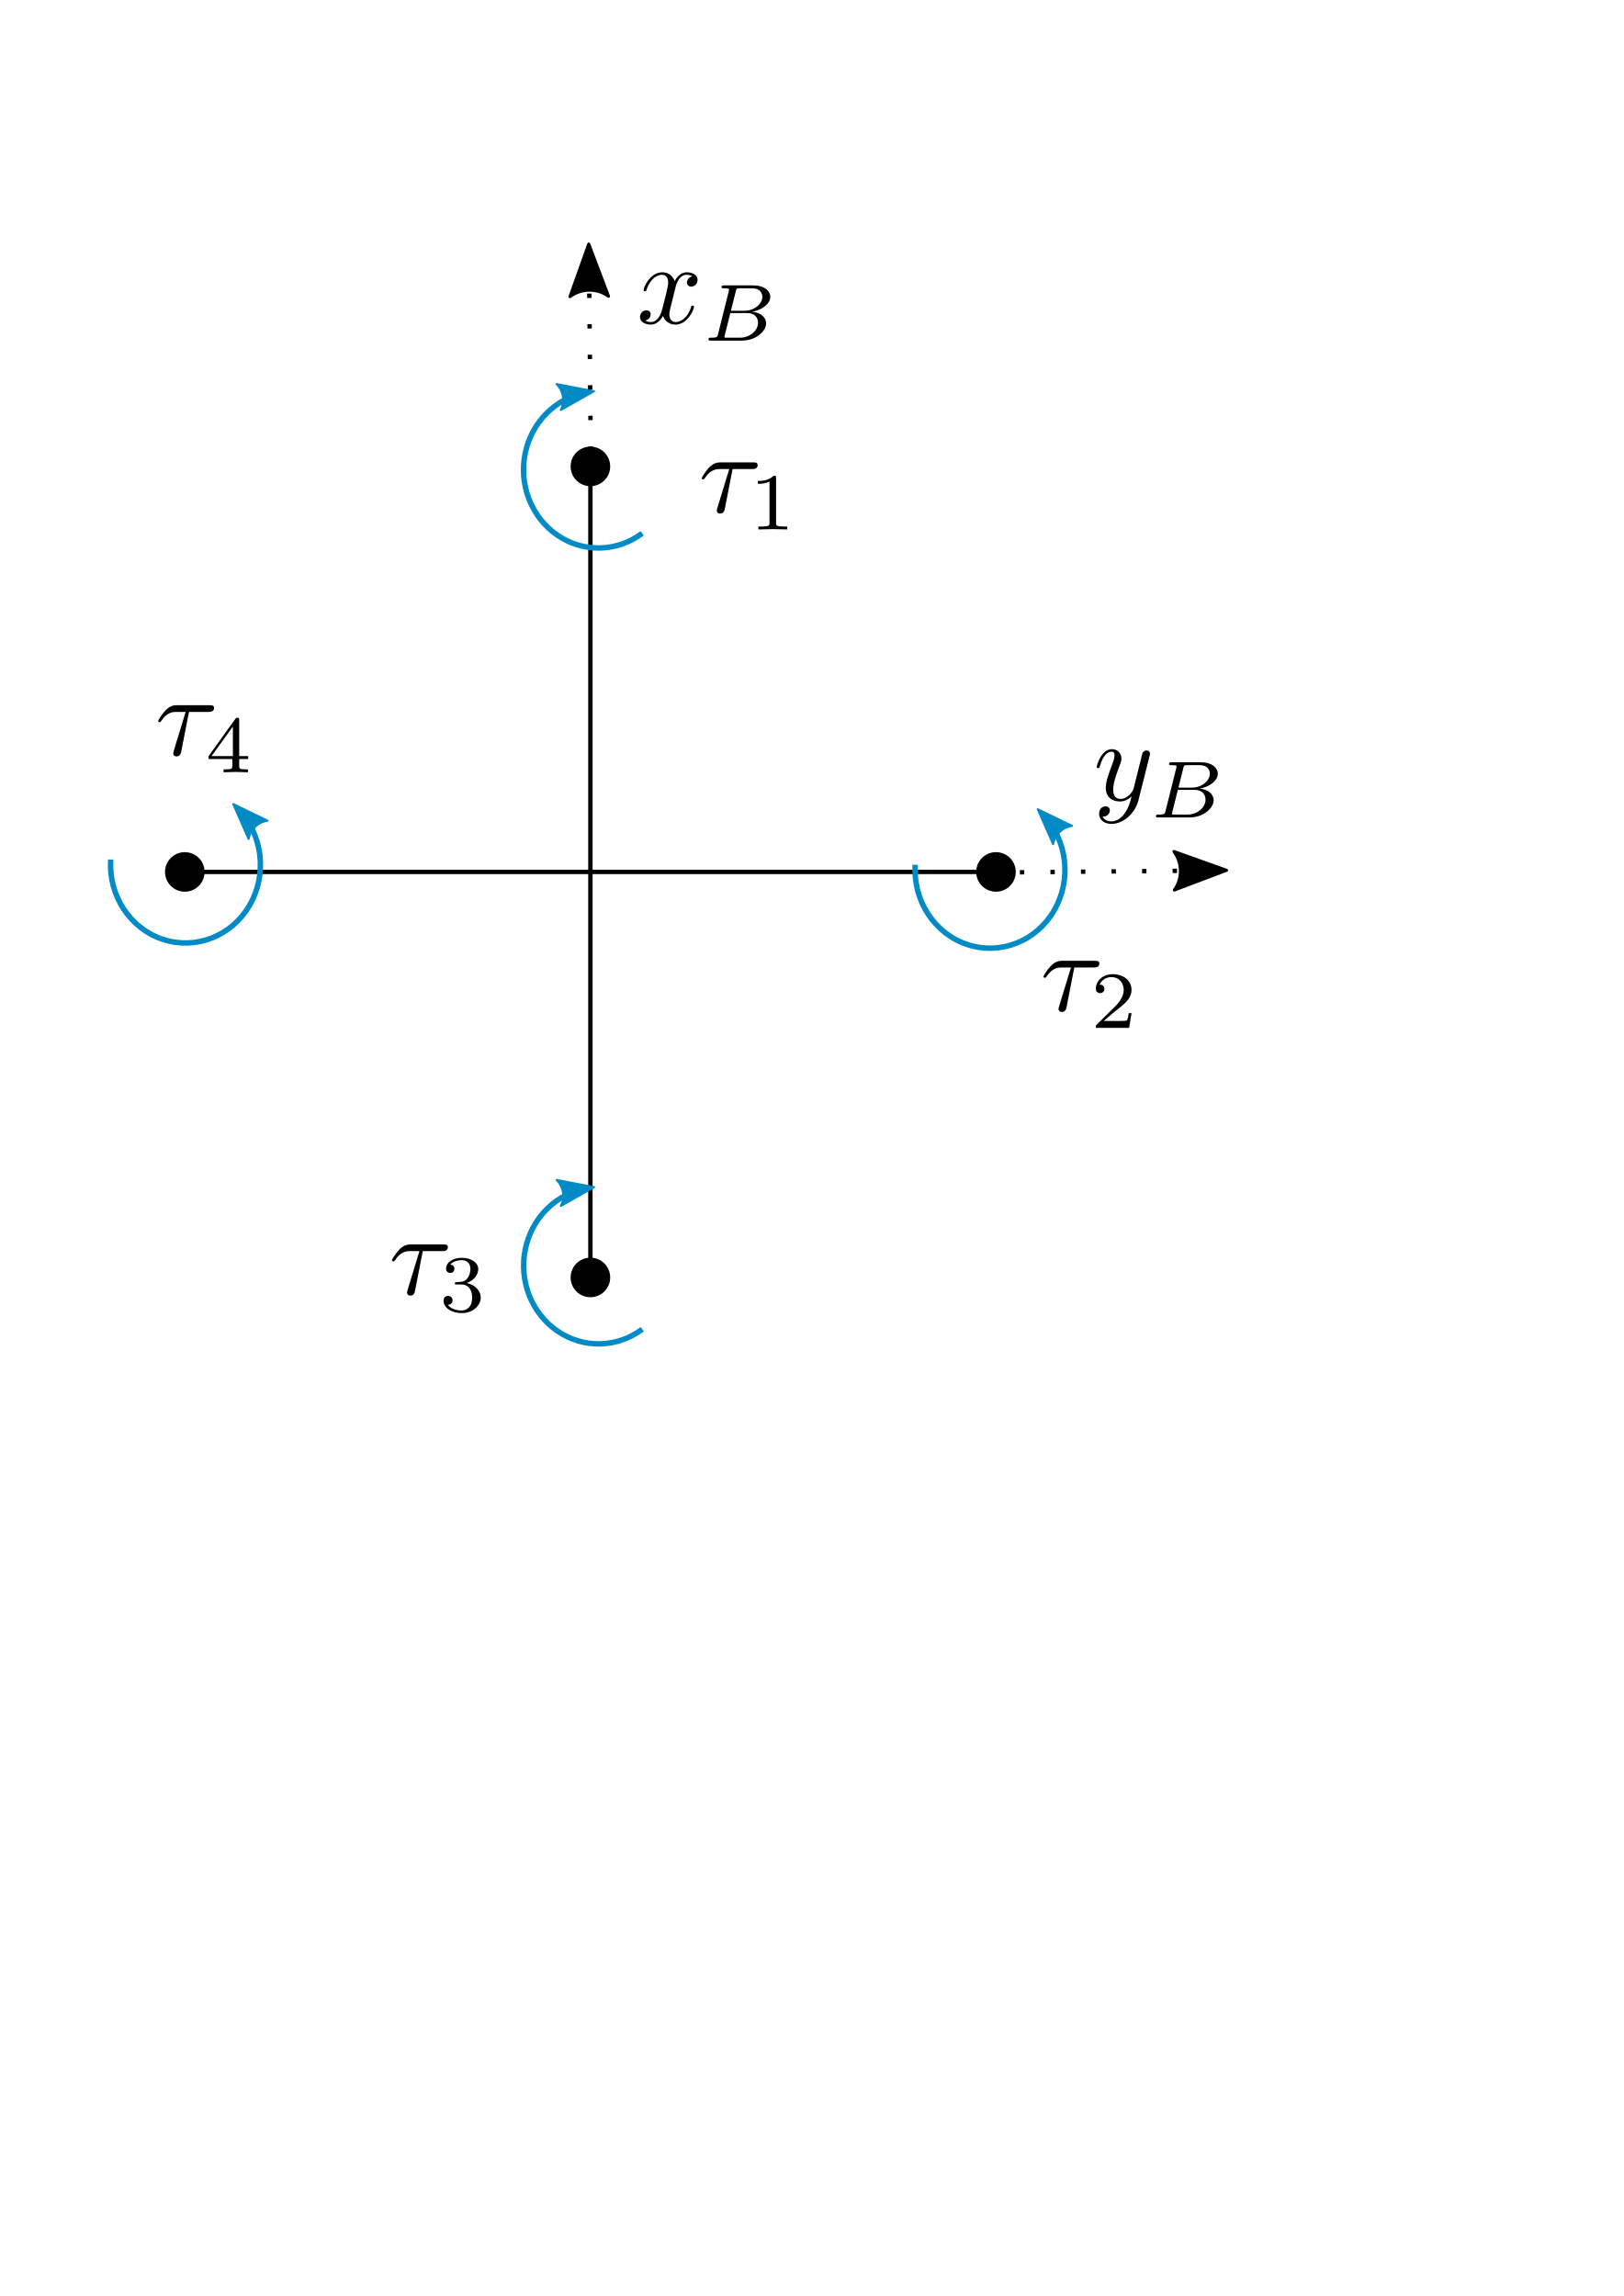
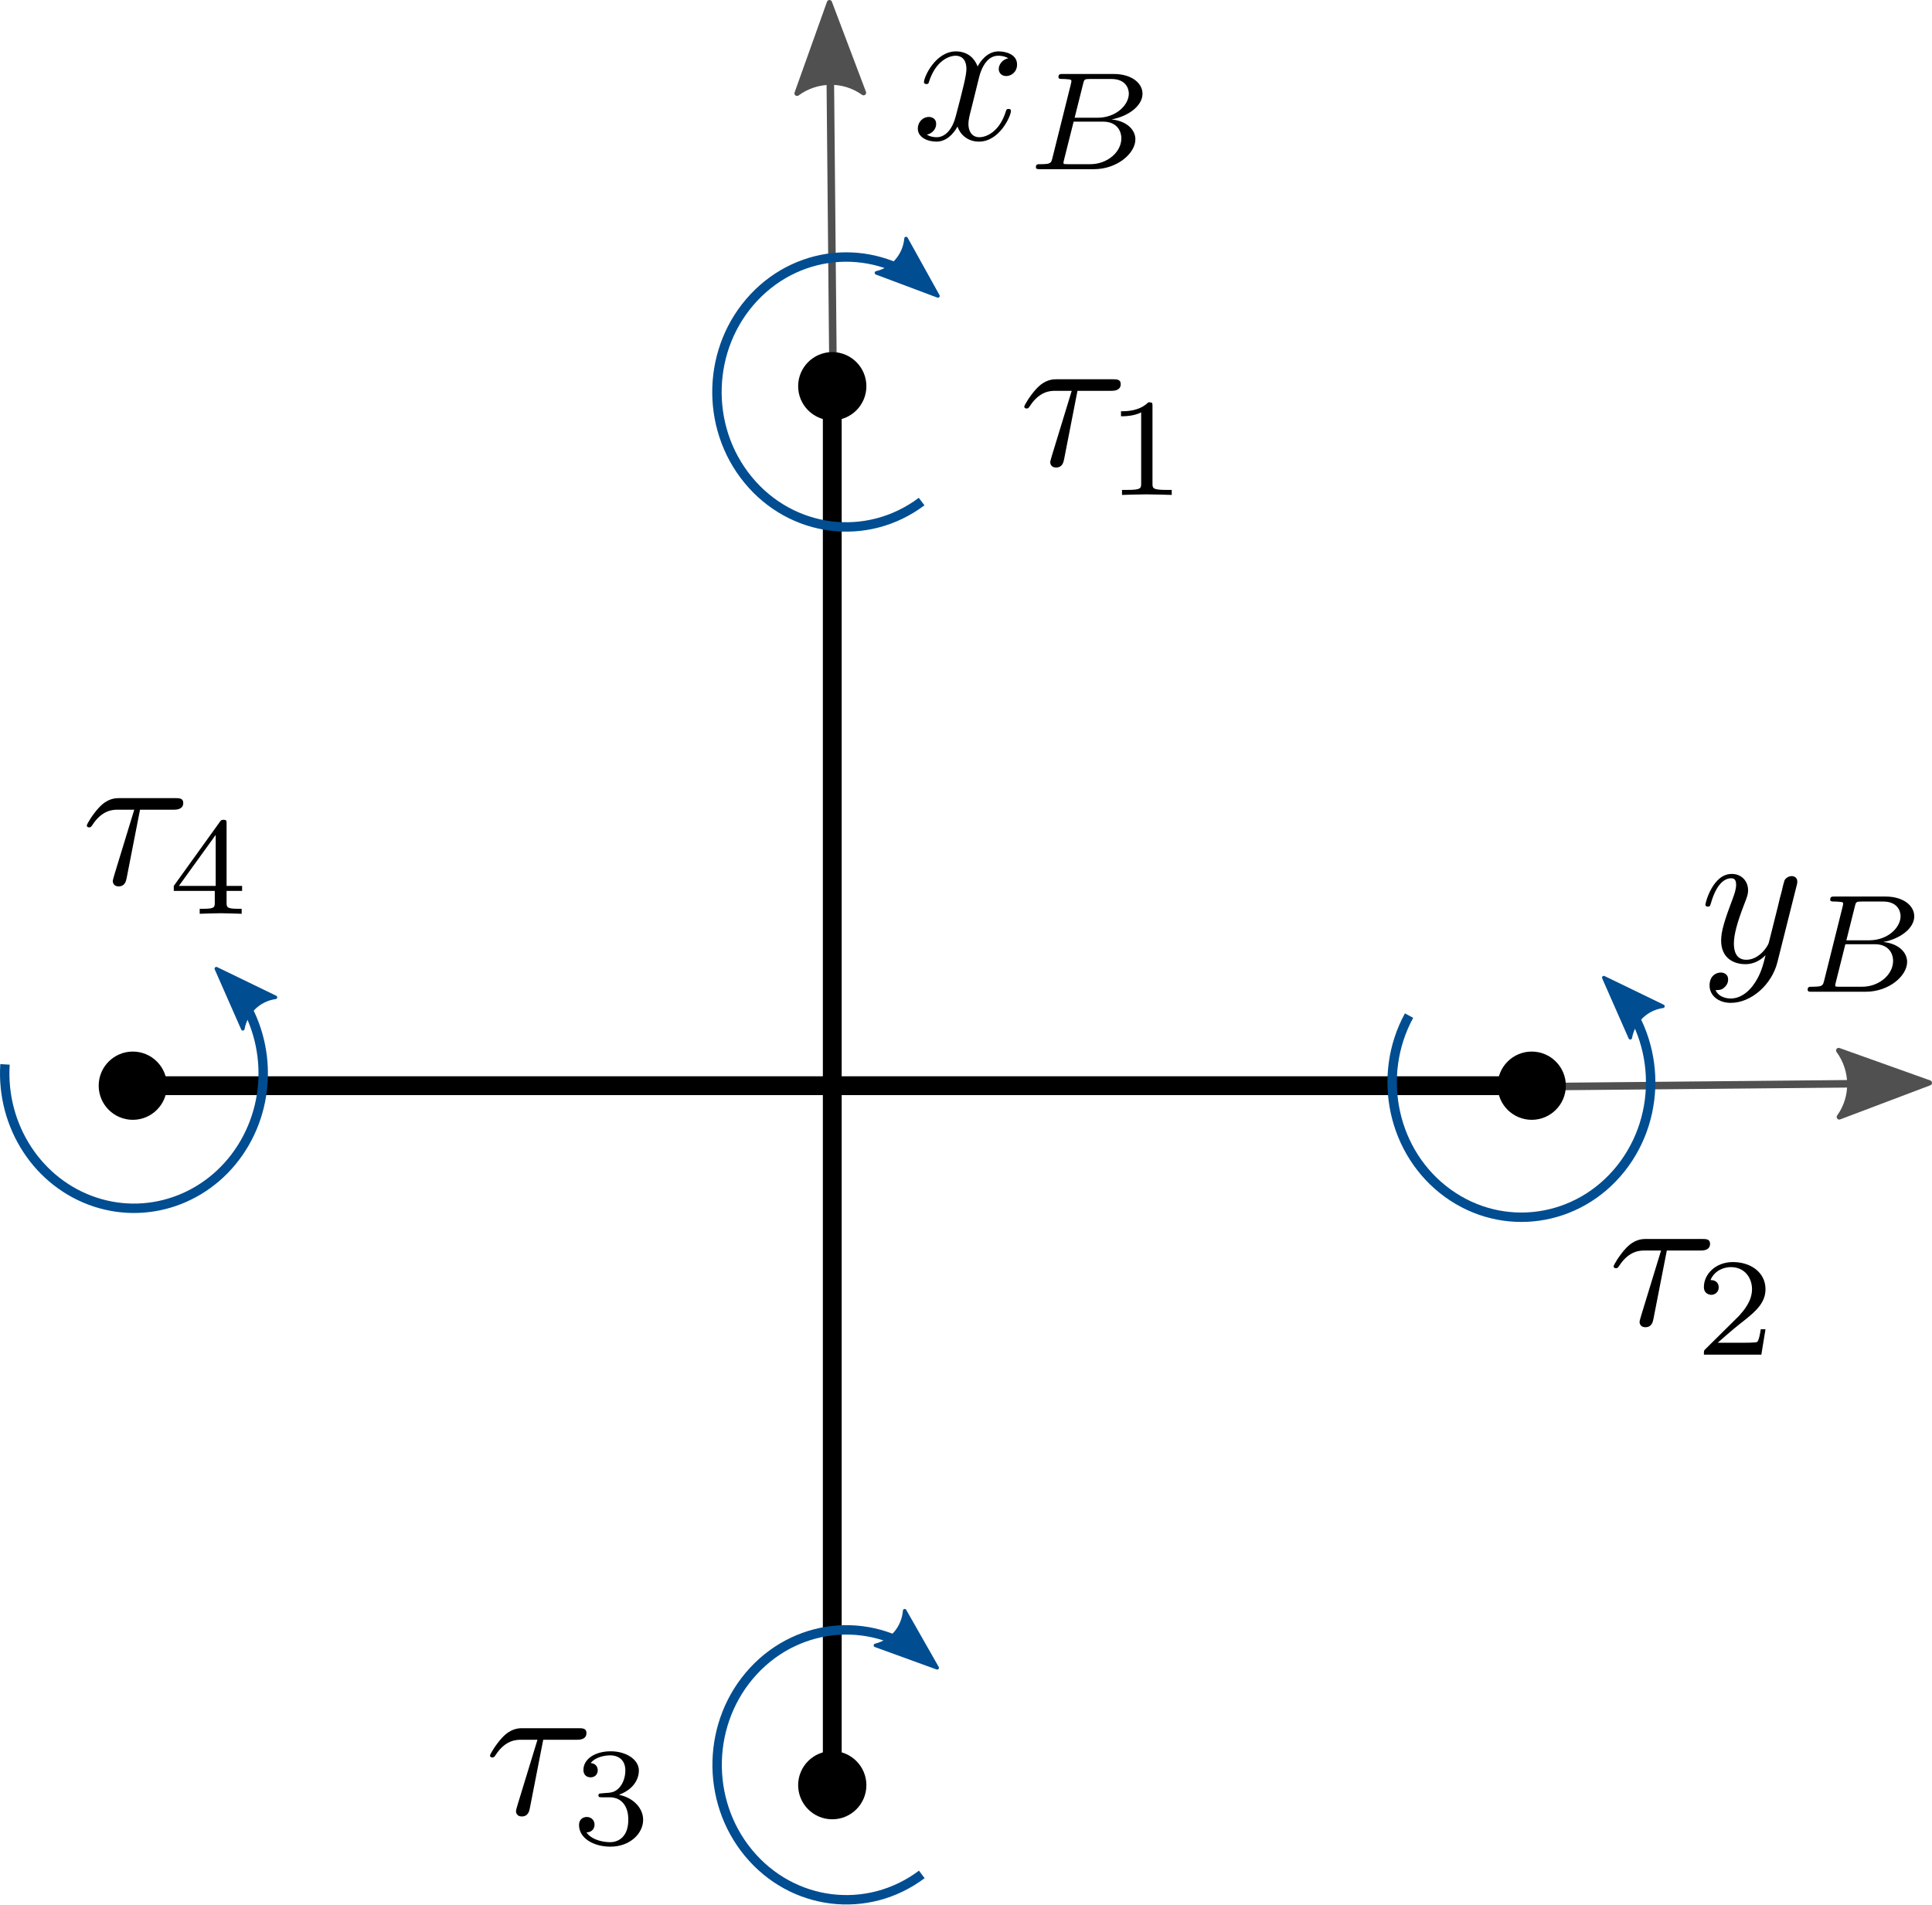
- <svg xmlns="http://www.w3.org/2000/svg" width="210mm" height="297mm" viewBox="0 0 744.094 1052.362" id="svg2" version="1.1">
+ <svg xmlns="http://www.w3.org/2000/svg" width="144.89mm" height="142.819mm" viewBox="0 0 513.389 506.05" id="svg2" version="1.1">
  <defs id="defs4">
-     <marker orient="auto" refY="0.0" refX="0.0" id="Arrow2Mstart" style="overflow:visible">
-       <path id="path4185" style="fill-rule:evenodd;stroke-width:0.625;stroke-linejoin:round;stroke:#008ac6;stroke-opacity:1;fill:#008ac6;fill-opacity:1" d="M 8.719,4.034 L -2.207,0.016 L 8.719,-4.002 C 6.973,-1.63 6.983,1.616 8.719,4.034 z " transform="scale(0.6) translate(0,0)" />
+     <marker orient="auto" refY="0" refX="0" id="marker4795" style="overflow:visible">
+       <path id="path4797" d="m -2.5,-1 c 0,2.76 -2.24,5 -5,5 -2.76,0 -5,-2.24 -5,-5 0,-2.76 2.24,-5 5,-5 2.76,0 5,2.24 5,5 z" style="fill:#000000;fill-opacity:1;fill-rule:evenodd;stroke:#000000;stroke-width:1pt;stroke-opacity:1" transform="matrix(0.8,0,0,0.8,5.92,0.8)" />
    </marker>
-     <marker orient="auto" refY="0.0" refX="0.0" id="marker8285" style="overflow:visible">
-       <path id="path8287" d="M 0.0,0.0 L 5.0,-5.0 L -12.5,0.0 L 5.0,5.0 L 0.0,0.0 z " style="fill-rule:evenodd;stroke:#000000;stroke-width:1pt;stroke-opacity:1;fill:#000000;fill-opacity:1" transform="scale(0.8) translate(12.5,0)" />
+     <marker orient="auto" refY="0" refX="0" id="marker4653" style="overflow:visible">
+       <path id="path4655" d="m -2.5,-1 c 0,2.76 -2.24,5 -5,5 -2.76,0 -5,-2.24 -5,-5 0,-2.76 2.24,-5 5,-5 2.76,0 5,2.24 5,5 z" style="fill:#000000;fill-opacity:1;fill-rule:evenodd;stroke:#000000;stroke-width:1pt;stroke-opacity:1" transform="matrix(0.8,0,0,0.8,5.92,0.8)" />
    </marker>
-     <marker orient="auto" refY="0.0" refX="0.0" id="marker8097" style="overflow:visible">
-       <path id="path8099" d="M 0.0,0.0 L 5.0,-5.0 L -12.5,0.0 L 5.0,5.0 L 0.0,0.0 z " style="fill-rule:evenodd;stroke:#000000;stroke-width:1pt;stroke-opacity:1;fill:#000000;fill-opacity:1" transform="scale(0.8) translate(12.5,0)" />
+     <marker orient="auto" refY="0" refX="0" id="marker4485" style="overflow:visible">
+       <path id="path4487" d="m -2.5,-1 c 0,2.76 -2.24,5 -5,5 -2.76,0 -5,-2.24 -5,-5 0,-2.76 2.24,-5 5,-5 2.76,0 5,2.24 5,5 z" style="fill:#000000;fill-opacity:1;fill-rule:evenodd;stroke:#000000;stroke-width:1pt;stroke-opacity:1" transform="matrix(0.8,0,0,0.8,5.92,0.8)" />
    </marker>
-     <marker orient="auto" refY="0.0" refX="0.0" id="marker8043" style="overflow:visible">
-       <path id="path8045" d="M 0.0,0.0 L 5.0,-5.0 L -12.5,0.0 L 5.0,5.0 L 0.0,0.0 z " style="fill-rule:evenodd;stroke:#000000;stroke-width:1pt;stroke-opacity:1;fill:#000000;fill-opacity:1" transform="scale(0.8) translate(12.5,0)" />
+     <marker orient="auto" refY="0" refX="0" id="marker4355" style="overflow:visible">
+       <path id="path4357" d="m -2.5,-1 c 0,2.76 -2.24,5 -5,5 -2.76,0 -5,-2.24 -5,-5 0,-2.76 2.24,-5 5,-5 2.76,0 5,2.24 5,5 z" style="fill:#000000;fill-opacity:1;fill-rule:evenodd;stroke:#000000;stroke-width:1pt;stroke-opacity:1" transform="matrix(0.8,0,0,0.8,5.92,0.8)" />
    </marker>
-     <marker orient="auto" refY="0.0" refX="0.0" id="Arrow1Lstart" style="overflow:visible">
-       <path id="path4161" d="M 0.0,0.0 L 5.0,-5.0 L -12.5,0.0 L 5.0,5.0 L 0.0,0.0 z " style="fill-rule:evenodd;stroke:#000000;stroke-width:1pt;stroke-opacity:1;fill:#000000;fill-opacity:1" transform="scale(0.8) translate(12.5,0)" />
+     <marker orient="auto" refY="0" refX="0" id="Arrow2Mstart" style="overflow:visible">
+       <path id="path4185" style="fill:#004d91;fill-opacity:1;fill-rule:evenodd;stroke:#004d91;stroke-width:0.625;stroke-linejoin:round;stroke-opacity:1" d="M 8.719,4.034 -2.207,0.016 8.719,-4.002 c -1.745,2.372 -1.735,5.617 -6e-7,8.035 z" transform="scale(0.6,0.6)" />
    </marker>
-     <marker style="overflow:visible;" id="marker6555" refX="0.0" refY="0.0" orient="auto">
-       <path transform="scale(1.1) rotate(180) translate(1,0)" d="M 8.719,4.034 L -2.207,0.016 L 8.719,-4.002 C 6.973,-1.63 6.983,1.616 8.719,4.034 z " style="fill-rule:evenodd;stroke-width:0.625;stroke-linejoin:round;stroke:#000000;stroke-opacity:1;fill:#000000;fill-opacity:1" id="path6557" />
+     <marker orient="auto" refY="0" refX="0" id="marker8285" style="overflow:visible">
+       <path id="path8287" d="M 0,0 5,-5 -12.5,0 5,5 0,0 Z" style="fill:#000000;fill-opacity:1;fill-rule:evenodd;stroke:#000000;stroke-width:1pt;stroke-opacity:1" transform="matrix(0.8,0,0,0.8,10,0)" />
    </marker>
-     <marker style="overflow:visible;" id="Arrow1Lend" refX="0.0" refY="0.0" orient="auto">
-       <path transform="scale(0.8) rotate(180) translate(12.5,0)" style="fill-rule:evenodd;stroke:#000000;stroke-width:1pt;stroke-opacity:1;fill:#000000;fill-opacity:1" d="M 0.0,0.0 L 5.0,-5.0 L -12.5,0.0 L 5.0,5.0 L 0.0,0.0 z " id="path4164" />
+     <marker orient="auto" refY="0" refX="0" id="marker8097" style="overflow:visible">
+       <path id="path8099" d="M 0,0 5,-5 -12.5,0 5,5 0,0 Z" style="fill:#000000;fill-opacity:1;fill-rule:evenodd;stroke:#000000;stroke-width:1pt;stroke-opacity:1" transform="matrix(0.8,0,0,0.8,10,0)" />
    </marker>
-     <marker style="overflow:visible;" id="Arrow2Mend" refX="0.0" refY="0.0" orient="auto">
-       <path transform="scale(0.6) rotate(180) translate(0,0)" d="M 8.719,4.034 L -2.207,0.016 L 8.719,-4.002 C 6.973,-1.63 6.983,1.616 8.719,4.034 z " style="fill-rule:evenodd;stroke-width:0.625;stroke-linejoin:round;stroke:#008ac6;stroke-opacity:1;fill:#008ac6;fill-opacity:1" id="path4188" />
+     <marker orient="auto" refY="0" refX="0" id="marker8043" style="overflow:visible">
+       <path id="path8045" d="M 0,0 5,-5 -12.5,0 5,5 0,0 Z" style="fill:#000000;fill-opacity:1;fill-rule:evenodd;stroke:#000000;stroke-width:1pt;stroke-opacity:1" transform="matrix(0.8,0,0,0.8,10,0)" />
    </marker>
-     <marker style="overflow:visible;" id="Arrow2Lend" refX="0.0" refY="0.0" orient="auto">
-       <path transform="scale(1.1) rotate(180) translate(1,0)" d="M 8.719,4.034 L -2.207,0.016 L 8.719,-4.002 C 6.973,-1.63 6.983,1.616 8.719,4.034 z " style="fill-rule:evenodd;stroke-width:0.625;stroke-linejoin:round;stroke:#000000;stroke-opacity:1;fill:#000000;fill-opacity:1" id="path4182" />
+     <marker orient="auto" refY="0" refX="0" id="Arrow1Lstart" style="overflow:visible">
+       <path id="path4161" d="M 0,0 5,-5 -12.5,0 5,5 0,0 Z" style="fill:#000000;fill-opacity:1;fill-rule:evenodd;stroke:#000000;stroke-width:1pt;stroke-opacity:1" transform="matrix(0.8,0,0,0.8,10,0)" />
    </marker>
-     <marker style="overflow:visible" id="marker4437" refX="0.0" refY="0.0" orient="auto">
-       <path transform="scale(0.8) translate(7.4, 1)" style="fill-rule:evenodd;stroke:#000000;stroke-width:1pt;stroke-opacity:1;fill:#000000;fill-opacity:1" d="M -2.5,-1.0 C -2.5,1.76 -4.74,4.0 -7.5,4.0 C -10.26,4.0 -12.5,1.76 -12.5,-1.0 C -12.5,-3.76 -10.26,-6.0 -7.5,-6.0 C -4.74,-6.0 -2.5,-3.76 -2.5,-1.0 z " id="path4439" />
+     <marker style="overflow:visible" id="marker6555" refX="0" refY="0" orient="auto">
+       <path transform="matrix(-1.1,0,0,-1.1,-1.1,0)" d="M 8.719,4.034 -2.207,0.016 8.719,-4.002 c -1.745,2.372 -1.735,5.617 -6e-7,8.035 z" style="fill:#505050;fill-opacity:1;fill-rule:evenodd;stroke:#505050;stroke-width:0.625;stroke-linejoin:round;stroke-opacity:1" id="path6557" />
    </marker>
-     <marker style="overflow:visible" id="DotL" refX="0.0" refY="0.0" orient="auto">
-       <path transform="scale(0.8) translate(7.4, 1)" style="fill-rule:evenodd;stroke:#000000;stroke-width:1pt;stroke-opacity:1;fill:#000000;fill-opacity:1" d="M -2.5,-1.0 C -2.5,1.76 -4.74,4.0 -7.5,4.0 C -10.26,4.0 -12.5,1.76 -12.5,-1.0 C -12.5,-3.76 -10.26,-6.0 -7.5,-6.0 C -4.74,-6.0 -2.5,-3.76 -2.5,-1.0 z " id="path4222" />
+     <marker style="overflow:visible" id="Arrow1Lend" refX="0" refY="0" orient="auto">
+       <path transform="matrix(-0.8,0,0,-0.8,-10,0)" style="fill:#000000;fill-opacity:1;fill-rule:evenodd;stroke:#000000;stroke-width:1pt;stroke-opacity:1" d="M 0,0 5,-5 -12.5,0 5,5 0,0 Z" id="path4164" />
+     </marker>
+     <marker style="overflow:visible" id="Arrow2Mend" refX="0" refY="0" orient="auto">
+       <path transform="scale(-0.6,-0.6)" d="M 8.719,4.034 -2.207,0.016 8.719,-4.002 c -1.745,2.372 -1.735,5.617 -6e-7,8.035 z" style="fill:#004d91;fill-opacity:1;fill-rule:evenodd;stroke:#004d91;stroke-width:0.625;stroke-linejoin:round;stroke-opacity:1" id="path4188" />
+     </marker>
+     <marker style="overflow:visible" id="Arrow2Lend" refX="0" refY="0" orient="auto">
+       <path transform="matrix(-1.1,0,0,-1.1,-1.1,0)" d="M 8.719,4.034 -2.207,0.016 8.719,-4.002 c -1.745,2.372 -1.735,5.617 -6e-7,8.035 z" style="fill:#000000;fill-opacity:1;fill-rule:evenodd;stroke:#000000;stroke-width:0.625;stroke-linejoin:round;stroke-opacity:1" id="path4182" />
+     </marker>
+     <marker style="overflow:visible" id="marker4437" refX="0" refY="0" orient="auto">
+       <path transform="matrix(0.8,0,0,0.8,5.92,0.8)" style="fill:#000000;fill-opacity:1;fill-rule:evenodd;stroke:#000000;stroke-width:1pt;stroke-opacity:1" d="m -2.5,-1 c 0,2.76 -2.24,5 -5,5 -2.76,0 -5,-2.24 -5,-5 0,-2.76 2.24,-5 5,-5 2.76,0 5,2.24 5,5 z" id="path4439" />
+     </marker>
+     <marker style="overflow:visible" id="DotL" refX="0" refY="0" orient="auto">
+       <path transform="matrix(0.8,0,0,0.8,5.92,0.8)" style="fill:#000000;fill-opacity:1;fill-rule:evenodd;stroke:#000000;stroke-width:1pt;stroke-opacity:1" d="m -2.5,-1 c 0,2.76 -2.24,5 -5,5 -2.76,0 -5,-2.24 -5,-5 0,-2.76 2.24,-5 5,-5 2.76,0 5,2.24 5,5 z" id="path4222" />
    </marker>
    <marker style="overflow:visible" id="marker4437-3" refX="0" refY="0" orient="auto">
      <path transform="matrix(0.8,0,0,0.8,5.92,0.8)" style="fill:#000000;fill-opacity:1;fill-rule:evenodd;stroke:#000000;stroke-width:1pt;stroke-opacity:1" d="m -2.5,-1 c 0,2.76 -2.24,5 -5,5 -2.76,0 -5,-2.24 -5,-5 0,-2.76 2.24,-5 5,-5 2.76,0 5,2.24 5,5 z" id="path4439-2" />
    </marker>
    <marker style="overflow:visible" id="DotL-6" refX="0" refY="0" orient="auto">
      <path transform="matrix(0.8,0,0,0.8,5.92,0.8)" style="fill:#000000;fill-opacity:1;fill-rule:evenodd;stroke:#000000;stroke-width:1pt;stroke-opacity:1" d="m -2.5,-1 c 0,2.76 -2.24,5 -5,5 -2.76,0 -5,-2.24 -5,-5 0,-2.76 2.24,-5 5,-5 2.76,0 5,2.24 5,5 z" id="path4222-1" />
    </marker>
    <marker style="overflow:visible" id="Arrow2Mend-3" refX="0" refY="0" orient="auto">
      <path transform="scale(-0.6,-0.6)" d="M 8.719,4.034 -2.207,0.016 8.719,-4.002 c -1.745,2.372 -1.735,5.617 -6e-7,8.035 z" style="fill:#000000;fill-opacity:1;fill-rule:evenodd;stroke:#000000;stroke-width:0.625;stroke-linejoin:round;stroke-opacity:1" id="path4188-2" />
    </marker>
    <marker style="overflow:visible" id="marker6555-0" refX="0" refY="0" orient="auto">
-       <path transform="matrix(-1.1,0,0,-1.1,-1.1,0)" d="M 8.719,4.034 -2.207,0.016 8.719,-4.002 c -1.745,2.372 -1.735,5.617 -6e-7,8.035 z" style="fill:#000000;fill-opacity:1;fill-rule:evenodd;stroke:#000000;stroke-width:0.625;stroke-linejoin:round;stroke-opacity:1" id="path6557-3" />
+       <path transform="matrix(-1.1,0,0,-1.1,-1.1,0)" d="M 8.719,4.034 -2.207,0.016 8.719,-4.002 c -1.745,2.372 -1.735,5.617 -6e-7,8.035 z" style="fill:#505050;fill-opacity:1;fill-rule:evenodd;stroke:#505050;stroke-width:0.625;stroke-linejoin:round;stroke-opacity:1" id="path6557-3" />
    </marker>
    <marker style="overflow:visible" id="Arrow2Mend-8" refX="0" refY="0" orient="auto">
      <path transform="scale(-0.6,-0.6)" d="M 8.719,4.034 -2.207,0.016 8.719,-4.002 c -1.745,2.372 -1.735,5.617 -6e-7,8.035 z" style="fill:#000000;fill-opacity:1;fill-rule:evenodd;stroke:#000000;stroke-width:0.625;stroke-linejoin:round;stroke-opacity:1" id="path4188-5" />
    </marker>
    <marker style="overflow:visible" id="Arrow2Mend-3-8" refX="0" refY="0" orient="auto">
      <path transform="scale(-0.6,-0.6)" d="M 8.719,4.034 -2.207,0.016 8.719,-4.002 c -1.745,2.372 -1.735,5.617 -6e-7,8.035 z" style="fill:#000000;fill-opacity:1;fill-rule:evenodd;stroke:#000000;stroke-width:0.625;stroke-linejoin:round;stroke-opacity:1" id="path4188-2-1" />
    </marker>
    <marker orient="auto" refY="0" refX="0" id="Arrow2Mstart-8" style="overflow:visible">
-       <path id="path4185-4" style="fill:#008ac6;fill-opacity:1;fill-rule:evenodd;stroke:#008ac6;stroke-width:0.625;stroke-linejoin:round;stroke-opacity:1" d="M 8.719,4.034 -2.207,0.016 8.719,-4.002 c -1.745,2.372 -1.735,5.617 -6e-7,8.035 z" transform="scale(0.6,0.6)" />
+       <path id="path4185-4" style="fill:#004d91;fill-opacity:1;fill-rule:evenodd;stroke:#004d91;stroke-width:0.625;stroke-linejoin:round;stroke-opacity:1" d="M 8.719,4.034 -2.207,0.016 8.719,-4.002 c -1.745,2.372 -1.735,5.617 -6e-7,8.035 z" transform="scale(0.6,0.6)" />
    </marker>
    <marker style="overflow:visible" id="Arrow2Mend-2" refX="0" refY="0" orient="auto">
-       <path transform="scale(-0.6,-0.6)" d="M 8.719,4.034 -2.207,0.016 8.719,-4.002 c -1.745,2.372 -1.735,5.617 -6e-7,8.035 z" style="fill:#008ac6;fill-opacity:1;fill-rule:evenodd;stroke:#008ac6;stroke-width:0.625;stroke-linejoin:round;stroke-opacity:1" id="path4188-25" />
+       <path transform="scale(-0.6,-0.6)" d="M 8.719,4.034 -2.207,0.016 8.719,-4.002 c -1.745,2.372 -1.735,5.617 -6e-7,8.035 z" style="fill:#004d91;fill-opacity:1;fill-rule:evenodd;stroke:#004d91;stroke-width:0.625;stroke-linejoin:round;stroke-opacity:1" id="path4188-25" />
    </marker>
  </defs>
-   <g id="layer1">
+   <g id="layer1" transform="translate(-49.40311,-111.1516)">
+     <path id="path6539" d="M 270.86,220.56 269.871,114.495" style="fill:#505050;fill-opacity:1;fill-rule:evenodd;stroke:#505050;stroke-width:2;stroke-linecap:butt;stroke-linejoin:miter;stroke-miterlimit:4;stroke-dasharray:none;stroke-dashoffset:0;stroke-opacity:1;marker-end:url(#marker6555)" />
+     <path id="path6539-2" d="m 453.384,399.945 106.065,-0.99" style="fill:#505050;fill-opacity:1;fill-rule:evenodd;stroke:#505050;stroke-width:2;stroke-linecap:butt;stroke-linejoin:miter;stroke-miterlimit:4;stroke-dasharray:none;stroke-dashoffset:0;stroke-opacity:1;marker-end:url(#marker6555-0)" />
    <g transform="translate(21.96805,-122.731)" id="g4141">
      <g style="font-style:normal;font-variant:normal;font-weight:normal;font-stretch:normal;letter-spacing:normal;word-spacing:normal;text-anchor:start;fill:none;fill-opacity:1;fill-rule:evenodd;stroke:#000000;stroke-linecap:butt;stroke-linejoin:miter;stroke-miterlimit:10.433;stroke-dasharray:none;stroke-dashoffset:0;stroke-opacity:1" id="content" transform="matrix(1.062992,0,0,-1.062992,-186.0236,789.2717)" xml:space="preserve" stroke-miterlimit="10.433" font-style="normal" font-variant="normal" font-weight="normal" font-stretch="normal" font-size-adjust="none" letter-spacing="normal" word-spacing="normal">
        <path style="fill:#000000;stroke-width:0" d="m 470.16,424.78 8.38,0 c 0.65,0 2.43,0 2.43,1.7 0,1.19 -1.04,1.19 -1.98,1.19 l -13.95,0 c -1,0 -2.94,0 -5.13,-2.35 -1.66,-1.78 -3.05,-4.17 -3.05,-4.48 0,-0.05 0,-0.48 0.6,-0.48 0.4,0 0.5,0.18 0.79,0.59 2.46,3.83 5.29,3.83 6.33,3.83 l 4.14,0 -4.89,-15.99 c -0.19,-0.59 -0.48,-1.64 -0.48,-1.84 0,-0.55 0.34,-1.34 1.44,-1.34 1.64,0 1.89,1.39 2.04,2.14 z" id="path4144" />
        <path style="fill:#000000;stroke-width:0" d="m 488.91,420.92 0,0.04 0,0.04 0,0.05 0,0.04 0,0.03 0,0.04 0,0.04 0,0.03 -0.01,0.04 0,0.03 0,0.03 0,0.03 0,0.03 -0.01,0.03 0,0.03 -0.01,0.02 0,0.03 0,0.02 -0.01,0.03 0,0.02 -0.02,0.04 -0.01,0.04 -0.02,0.03 -0.02,0.03 -0.02,0.03 -0.02,0.03 -0.03,0.02 -0.03,0.02 -0.04,0.02 -0.03,0.01 -0.04,0.01 -0.05,0.02 -0.02,0 -0.03,0 -0.02,0.01 -0.03,0 -0.03,0.01 -0.02,0 -0.03,0 -0.03,0 -0.04,0 -0.03,0.01 -0.03,0 -0.04,0 -0.04,0 -0.03,0 -0.04,0 -0.04,0 -0.04,0 -0.05,0 -0.04,0 -0.05,0 c -2.23,-2.2 -5.39,-2.23 -6.82,-2.23 l 0,-1.25 c 0.84,0 3.14,0 5.04,0.97 l 0,-17.77 c 0,-1.16 0,-1.61 -3.48,-1.61 l -1.31,0 0,-1.25 c 0.62,0.03 4.9,0.14 6.2,0.14 1.08,0 5.47,-0.11 6.23,-0.14 l 0,1.25 -1.33,0 c -3.48,0 -3.48,0.45 -3.48,1.61 z" id="path4146" />
      </g>
    </g>
    <path id="path4155" d="m 84.853,399.644 371.736,0" style="fill:none;fill-rule:evenodd;stroke:#000000;stroke-width:2;stroke-linecap:butt;stroke-linejoin:miter;stroke-miterlimit:4;stroke-dasharray:none;stroke-opacity:1;marker-start:url(#marker4437);marker-end:url(#DotL)" />
    <path id="path4155-1" d="m 270.561,213.936 0,371.736" style="fill:none;fill-rule:evenodd;stroke:#000000;stroke-width:2;stroke-linecap:butt;stroke-linejoin:miter;stroke-miterlimit:4;stroke-dasharray:none;stroke-opacity:1;marker-start:url(#marker4437-3);marker-end:url(#DotL-6)" />
-     <path d="m 294.303,244.43 a 34.345,35.86 0 0 1 -38.86,0.877 34.345,35.86 0 0 1 -14.757,-37.545 34.345,35.86 0 0 1 28.247,-27.879" id="path4674" style="fill:none;fill-opacity:1;stroke:#008ac6;stroke-width:2.5;stroke-linecap:butt;stroke-linejoin:miter;stroke-miterlimit:4;stroke-dasharray:none;stroke-dashoffset:0;stroke-opacity:1;marker-end:url(#Arrow2Mend)" />
-     <path id="path6539" d="M 270.86,220.56 269.871,114.495" style="fill:none;fill-rule:evenodd;stroke:#000000;stroke-width:2;stroke-linecap:butt;stroke-linejoin:miter;stroke-miterlimit:4;stroke-dasharray:2, 12;stroke-dashoffset:0;stroke-opacity:1;marker-end:url(#marker6555)" />
-     <path id="path6539-2" d="m 453.384,399.945 106.065,-0.99" style="fill:none;fill-rule:evenodd;stroke:#000000;stroke-width:2;stroke-linecap:butt;stroke-linejoin:miter;stroke-miterlimit:4;stroke-dasharray:2, 12;stroke-dashoffset:0;stroke-opacity:1;marker-end:url(#marker6555-0)" />
    <g id="g7655" transform="translate(178.5714,105.7143)">
      <g word-spacing="normal" letter-spacing="normal" font-size-adjust="none" font-stretch="normal" font-weight="normal" font-variant="normal" font-style="normal" stroke-miterlimit="10.433" xml:space="preserve" transform="matrix(1.062992,0,0,-1.062992,-186.0236,789.2717)" id="g7657" style="font-style:normal;font-variant:normal;font-weight:normal;font-stretch:normal;letter-spacing:normal;word-spacing:normal;text-anchor:start;fill:none;fill-opacity:1;fill-rule:evenodd;stroke:#000000;stroke-linecap:butt;stroke-linejoin:miter;stroke-miterlimit:10.433;stroke-dasharray:none;stroke-dashoffset:0;stroke-opacity:1">
        <path id="path7659" d="m 470.16,424.78 8.38,0 c 0.65,0 2.43,0 2.43,1.7 0,1.19 -1.04,1.19 -1.98,1.19 l -13.95,0 c -1,0 -2.94,0 -5.13,-2.35 -1.66,-1.78 -3.05,-4.17 -3.05,-4.48 0,-0.05 0,-0.48 0.6,-0.48 0.4,0 0.5,0.18 0.79,0.59 2.46,3.83 5.29,3.83 6.33,3.83 l 4.14,0 -4.89,-15.99 c -0.19,-0.59 -0.48,-1.64 -0.48,-1.84 0,-0.55 0.34,-1.34 1.44,-1.34 1.64,0 1.89,1.39 2.04,2.14 z" style="fill:#000000;stroke-width:0" />
        <path id="path7661" d="m 494.83,405.11 -1.19,0 c -0.09,-0.77 -0.45,-2.83 -0.9,-3.18 -0.27,-0.2 -2.95,-0.2 -3.44,-0.2 l -6.42,0 c 3.66,3.23 4.87,4.2 6.97,5.84 2.58,2.07 4.98,4.22 4.98,7.54 0,4.21 -3.69,6.79 -8.15,6.79 -4.32,0 -7.25,-3.03 -7.25,-6.23 0,-1.78 1.5,-1.96 1.86,-1.96 0.82,0 1.84,0.6 1.84,1.85 0,0.62 -0.25,1.84 -2.06,1.84 1.07,2.47 3.45,3.24 5.09,3.24 3.48,0 5.3,-2.71 5.3,-5.53 0,-3.04 -2.16,-5.44 -3.28,-6.69 l -8.39,-8.3 c -0.36,-0.31 -0.36,-0.39 -0.36,-1.36 l 14.36,0 z" style="fill:#000000;stroke-width:0" />
      </g>
    </g>
    <g id="g7739" transform="translate(-120,235.7143)">
      <g id="g7741" transform="matrix(1.062992,0,0,-1.062992,-186.0236,789.2717)" xml:space="preserve" stroke-miterlimit="10.433" font-style="normal" font-variant="normal" font-weight="normal" font-stretch="normal" font-size-adjust="none" letter-spacing="normal" word-spacing="normal" style="font-style:normal;font-variant:normal;font-weight:normal;font-stretch:normal;letter-spacing:normal;word-spacing:normal;text-anchor:start;fill:none;fill-opacity:1;fill-rule:evenodd;stroke:#000000;stroke-linecap:butt;stroke-linejoin:miter;stroke-miterlimit:10.433;stroke-dasharray:none;stroke-dashoffset:0;stroke-opacity:1">
        <path d="m 470.16,424.78 8.38,0 c 0.65,0 2.43,0 2.43,1.7 0,1.19 -1.04,1.19 -1.98,1.19 l -13.95,0 c -1,0 -2.94,0 -5.13,-2.35 -1.66,-1.78 -3.05,-4.17 -3.05,-4.48 0,-0.05 0,-0.48 0.6,-0.48 0.4,0 0.5,0.18 0.79,0.59 2.46,3.83 5.29,3.83 6.33,3.83 l 4.14,0 -4.89,-15.99 c -0.19,-0.59 -0.48,-1.64 -0.48,-1.84 0,-0.55 0.34,-1.34 1.44,-1.34 1.64,0 1.89,1.39 2.04,2.14 z" id="path7743" style="fill:#000000;stroke-width:0" />
        <path d="m 486.75,410.4 0.26,0 0.24,-0.02 0.25,-0.03 0.24,-0.04 0.23,-0.05 0.22,-0.06 0.23,-0.07 0.21,-0.08 0.21,-0.1 0.2,-0.1 0.2,-0.12 0.19,-0.12 0.18,-0.14 0.17,-0.15 0.17,-0.16 0.16,-0.17 0.15,-0.18 0.14,-0.19 0.14,-0.2 0.12,-0.22 0.12,-0.22 0.11,-0.24 0.1,-0.24 0.09,-0.26 0.08,-0.27 0.07,-0.28 0.06,-0.29 0.05,-0.3 0.04,-0.31 0.02,-0.32 0.02,-0.33 0.01,-0.35 c 0,-4.33 -2.52,-5.61 -4.54,-5.61 -1.39,0 -4.46,0.38 -5.92,2.44 1.63,0.06 2.02,1.22 2.02,1.95 0,1.11 -0.85,1.91 -1.92,1.91 -0.97,0 -1.96,-0.59 -1.96,-2.02 0,-3.28 3.63,-5.4 7.85,-5.4 4.84,0 8.18,3.25 8.18,6.73 0,2.72 -2.21,5.44 -6.06,6.24 3.66,1.33 4.99,3.93 4.99,6.06 0,2.75 -3.18,4.81 -7.03,4.81 -3.88,0 -6.83,-1.89 -6.83,-4.67 0,-1.19 0.76,-1.84 1.81,-1.84 1.08,0 1.77,0.79 1.77,1.76 0,1.02 -0.69,1.75 -1.77,1.81 1.22,1.55 3.61,1.93 4.91,1.93 1.56,0 3.76,-0.77 3.76,-3.8 0,-1.47 -0.48,-3.06 -1.39,-4.14 -1.16,-1.33 -2.12,-1.41 -3.87,-1.5 -0.88,-0.08 -0.94,-0.08 -1.11,-0.11 -0.08,0 -0.36,-0.06 -0.36,-0.45 0,-0.49 0.31,-0.49 0.9,-0.49 z" id="path7745" style="fill:#000000;stroke-width:0" />
      </g>
    </g>
    <g id="g7831" transform="translate(-227.1429,-11.42857)">
      <g word-spacing="normal" letter-spacing="normal" font-size-adjust="none" font-stretch="normal" font-weight="normal" font-variant="normal" font-style="normal" stroke-miterlimit="10.433" xml:space="preserve" transform="matrix(1.062992,0,0,-1.062992,-186.0236,789.2717)" id="g7833" style="font-style:normal;font-variant:normal;font-weight:normal;font-stretch:normal;letter-spacing:normal;word-spacing:normal;text-anchor:start;fill:none;fill-opacity:1;fill-rule:evenodd;stroke:#000000;stroke-linecap:butt;stroke-linejoin:miter;stroke-miterlimit:10.433;stroke-dasharray:none;stroke-dashoffset:0;stroke-opacity:1">
        <path id="path7835" d="m 470.16,424.78 8.38,0 c 0.65,0 2.43,0 2.43,1.7 0,1.19 -1.04,1.19 -1.98,1.19 l -13.95,0 c -1,0 -2.94,0 -5.13,-2.35 -1.66,-1.78 -3.05,-4.17 -3.05,-4.48 0,-0.05 0,-0.48 0.6,-0.48 0.4,0 0.5,0.18 0.79,0.59 2.46,3.83 5.29,3.83 6.33,3.83 l 4.14,0 -4.89,-15.99 c -0.19,-0.59 -0.48,-1.64 -0.48,-1.84 0,-0.55 0.34,-1.34 1.44,-1.34 1.64,0 1.89,1.39 2.04,2.14 z" style="fill:#000000;stroke-width:0" />
        <path id="path7837" d="m 495.68,404.48 0,1.25 -3.88,0 0,15.55 c 0,0.72 0,0.97 -0.76,0.97 -0.43,0 -0.57,0 -0.91,-0.49 l -11.53,-16.03 0,-1.25 10.25,0 0.23,1.25 -9.2,0 9.2,12.75 0,-12.75 -0.23,-1.25 0,-2.86 c 0,-1.19 0,-1.61 -2.83,-1.61 l -0.94,0 0,-1.25 c 1.74,0.06 3.97,0.14 5.22,0.14 1.3,0 3.52,-0.08 5.27,-0.14 l 0,1.25 -0.94,0 c -2.83,0 -2.83,0.42 -2.83,1.61 l 0,2.86 z" style="fill:#000000;stroke-width:0" />
      </g>
    </g>
-     <path d="m 477.893,373.297 a 34.345,35.86 0 0 1 5.19,43.986 34.345,35.86 0 0 1 -39.707,15.661 34.345,35.86 0 0 1 -23.958,-36.583" id="path4674-2-4" style="fill:none;fill-opacity:1;stroke:#008ac6;stroke-width:2.5;stroke-linecap:butt;stroke-linejoin:miter;stroke-miterlimit:4;stroke-dasharray:none;stroke-dashoffset:0;stroke-opacity:1;marker-start:url(#Arrow2Mstart)" />
-     <path d="m 109.205,370.917 a 34.345,35.86 0 0 1 5.19,43.986 34.345,35.86 0 0 1 -39.707,15.661 34.345,35.86 0 0 1 -23.958,-36.583" id="path4674-2-4-4" style="fill:none;fill-opacity:1;stroke:#008ac6;stroke-width:2.5;stroke-linecap:butt;stroke-linejoin:miter;stroke-miterlimit:4;stroke-dasharray:none;stroke-dashoffset:0;stroke-opacity:1;marker-start:url(#Arrow2Mstart-8)" />
-     <path d="m 294.351,609.226 a 34.345,35.86 0 0 1 -38.86,0.877 34.345,35.86 0 0 1 -14.757,-37.545 34.345,35.86 0 0 1 28.247,-27.879" id="path4674-3" style="fill:none;fill-opacity:1;stroke:#008ac6;stroke-width:2.5;stroke-linecap:butt;stroke-linejoin:miter;stroke-miterlimit:4;stroke-dasharray:none;stroke-dashoffset:0;stroke-opacity:1;marker-end:url(#Arrow2Mend-2)" />
    <g id="g8944" transform="translate(-6.428572,-209.2857)">
      <g id="g8946" transform="matrix(1.062992,0,0,-1.062992,-186.0236,789.2717)" xml:space="preserve" stroke-miterlimit="10.433" font-style="normal" font-variant="normal" font-weight="normal" font-stretch="normal" font-size-adjust="none" letter-spacing="normal" word-spacing="normal" style="font-style:normal;font-variant:normal;font-weight:normal;font-stretch:normal;letter-spacing:normal;word-spacing:normal;text-anchor:start;fill:none;fill-opacity:1;fill-rule:evenodd;stroke:#000000;stroke-linecap:butt;stroke-linejoin:miter;stroke-miterlimit:10.433;stroke-dasharray:none;stroke-dashoffset:0;stroke-opacity:1">
        <path d="m 472.16,421.25 0.03,0.13 0.04,0.15 0.04,0.16 0.04,0.18 0.06,0.19 0.06,0.21 0.06,0.22 0.07,0.22 0.08,0.23 0.09,0.24 0.1,0.25 0.1,0.24 0.11,0.25 0.12,0.25 0.13,0.25 0.14,0.25 0.15,0.24 0.15,0.24 0.17,0.23 0.18,0.22 0.18,0.22 0.2,0.2 0.21,0.19 0.22,0.18 0.23,0.16 0.25,0.14 0.12,0.07 0.13,0.06 0.14,0.05 0.13,0.05 0.14,0.05 0.14,0.04 0.15,0.03 0.15,0.03 0.15,0.02 0.16,0.02 0.16,0.01 0.16,0 c 0.25,0 1.44,0 2.48,-0.64 -1.39,-0.25 -2.39,-1.5 -2.39,-2.69 0,-0.79 0.55,-1.75 1.89,-1.75 1.1,0 2.69,0.89 2.69,2.89 0,2.6 -2.94,3.28 -4.63,3.28 -2.89,0 -4.64,-2.64 -5.23,-3.78 -1.25,3.28 -3.94,3.78 -5.37,3.78 -5.19,0 -8.04,-6.42 -8.04,-7.67 0,-0.5 0.5,-0.5 0.61,-0.5 0.39,0 0.55,0.11 0.64,0.55 1.69,5.28 4.99,6.53 6.68,6.53 0.95,0 2.68,-0.44 2.68,-3.33 0,-1.54 -0.84,-4.89 -2.68,-11.86 -0.8,-3.09 -2.54,-5.18 -4.74,-5.18 -0.3,0 -1.44,0 -2.48,0.65 1.25,0.24 2.34,1.28 2.34,2.69 0,1.34 -1.09,1.73 -1.84,1.73 -1.5,0 -2.75,-1.29 -2.75,-2.89 0,-2.28 2.5,-3.28 4.68,-3.28 3.3,0 5.08,3.49 5.24,3.78 0.59,-1.84 2.39,-3.78 5.37,-3.78 5.14,0 7.99,6.42 7.99,7.67 0,0.5 -0.45,0.5 -0.61,0.5 -0.44,0 -0.55,-0.2 -0.64,-0.54 -1.64,-5.33 -5.03,-6.53 -6.63,-6.53 -1.95,0 -2.75,1.59 -2.75,3.29 0,1.1 0.3,2.19 0.86,4.38 z" id="path8948" style="fill:#000000;stroke-width:0" />
        <path d="m 490.59,401.48 -0.03,-0.11 -0.03,-0.1 -0.03,-0.1 -0.03,-0.09 -0.02,-0.09 -0.03,-0.09 -0.04,-0.08 -0.03,-0.07 -0.04,-0.07 -0.04,-0.07 -0.04,-0.06 -0.05,-0.06 -0.05,-0.05 -0.06,-0.05 -0.06,-0.05 -0.07,-0.04 -0.08,-0.04 -0.09,-0.03 -0.09,-0.04 -0.1,-0.03 -0.11,-0.02 -0.06,-0.02 -0.06,-0.01 -0.06,-0.01 -0.07,-0.01 -0.07,-0.01 -0.07,-0.01 -0.08,0 -0.07,-0.01 -0.08,-0.01 -0.09,0 -0.08,-0.01 -0.09,-0.01 -0.1,0 -0.09,0 -0.1,-0.01 -0.1,0 -0.11,0 -0.11,0 -0.11,-0.01 -0.12,0 -0.12,0 -0.12,0 c -0.58,0 -1.03,0 -1.03,-0.73 0,-0.52 0.4,-0.52 1.03,-0.52 l 13.48,0 c 5.86,0 10.36,4 10.36,7.45 0,2.49 -2.26,4.61 -5.97,4.99 4.22,0.76 7.75,3.42 7.75,6.41 0,2.65 -2.68,4.95 -7.22,4.95 l -0.56,-1.25 c 3.56,0 4.36,-2.35 4.36,-3.66 0,-2.83 -3.17,-6.03 -7.84,-6.03 l -5.71,0 -0.25,-0.98 7.39,0 c 3.27,0 4.54,-2.16 4.54,-4.18 0,-3.45 -3.54,-6.45 -7.74,-6.45 l -5.62,0 c -1.08,0 -1.11,0.05 -1.11,0.36 0,0.03 0,0.2 0.14,0.72 l 2.4,9.55 0.25,0.98 2.13,8.5 c 0.26,1.08 0.31,1.19 1.76,1.19 l 5.3,0 0.56,1.25 -12.68,0 c -0.66,0 -1.11,0 -1.11,-0.77 0,-0.48 0.42,-0.48 1.11,-0.48 0.03,0 0.7,0 1.32,-0.08 0.74,-0.06 0.8,-0.14 0.8,-0.48 0,-0.07 0,-0.24 -0.14,-0.77 z" id="path8950" style="fill:#000000;stroke-width:0" />
      </g>
    </g>
    <g id="g9092" transform="translate(202.8571,9.285712)">
      <g word-spacing="normal" letter-spacing="normal" font-size-adjust="none" font-stretch="normal" font-weight="normal" font-variant="normal" font-style="normal" stroke-miterlimit="10.433" xml:space="preserve" transform="matrix(1.062992,0,0,-1.062992,-186.0236,789.2717)" id="g9094" style="font-style:normal;font-variant:normal;font-weight:normal;font-stretch:normal;letter-spacing:normal;word-spacing:normal;text-anchor:start;fill:none;fill-opacity:1;fill-rule:evenodd;stroke:#000000;stroke-linecap:butt;stroke-linejoin:miter;stroke-miterlimit:10.433;stroke-dasharray:none;stroke-dashoffset:0;stroke-opacity:1">
        <path id="path9096" d="m 479.74,425.18 0.01,0.04 0.01,0.03 0.01,0.06 0.02,0.05 0.01,0.06 0.01,0.05 0.02,0.04 0.01,0.05 0.01,0.04 0.01,0.04 0,0.04 0.01,0.04 0.01,0.04 0.01,0.03 0,0.03 0.01,0.03 0,0.03 0.01,0.03 0,0.03 0.01,0.05 0,0.06 0,0.05 0,0.05 0.01,0.05 0,0.03 0,0.03 0,0.03 0,0.03 c 0,0.91 -0.69,1.35 -1.44,1.35 -0.5,0 -1.3,-0.3 -1.75,-1.05 -0.1,-0.25 -0.5,-1.78 -0.69,-2.69 -0.36,-1.29 -0.7,-2.64 -1,-3.98 l -2.25,-8.97 c -0.19,-0.75 -2.33,-4.23 -5.62,-4.23 -2.54,0 -3.1,2.18 -3.1,4.03 0,2.29 0.86,5.39 2.55,9.76 0.8,2.05 1,2.6 1,3.6 0,2.23 -1.59,4.07 -4.09,4.07 -4.74,0 -6.58,-7.21 -6.58,-7.67 0,-0.5 0.5,-0.5 0.61,-0.5 0.5,0 0.54,0.11 0.79,0.91 1.35,4.69 3.33,6.17 5.03,6.17 0.4,0 1.25,0 1.25,-1.59 0,-1.25 -0.5,-2.53 -0.85,-3.49 -1.99,-5.28 -2.9,-8.12 -2.9,-10.47 0,-4.42 3.15,-5.92 6.08,-5.92 1.96,0 3.64,0.85 5.03,2.24 -0.64,-2.58 -1.23,-5.03 -3.23,-7.68 -1.3,-1.68 -3.19,-3.14 -5.48,-3.14 -0.69,0 -2.94,0.16 -3.79,2.1 0.8,0 1.46,0 2.14,0.61 0.5,0.43 1,1.09 1,2.03 0,1.55 -1.34,1.75 -1.84,1.75 -1.14,0 -2.8,-0.8 -2.8,-3.24 0,-2.5 2.21,-4.34 5.29,-4.34 5.14,0 10.26,4.55 11.67,10.17 z" style="fill:#000000;stroke-width:0" />
        <path id="path9098" d="m 486.63,401.48 -0.03,-0.11 -0.03,-0.1 -0.03,-0.1 -0.03,-0.09 -0.03,-0.09 -0.02,-0.09 -0.04,-0.08 -0.03,-0.07 -0.04,-0.07 -0.04,-0.07 -0.04,-0.06 -0.05,-0.06 -0.05,-0.05 -0.06,-0.05 -0.06,-0.05 -0.07,-0.04 -0.08,-0.04 -0.09,-0.03 -0.09,-0.04 -0.1,-0.03 -0.11,-0.02 -0.06,-0.02 -0.06,-0.01 -0.07,-0.01 -0.06,-0.01 -0.07,-0.01 -0.07,-0.01 -0.08,0 -0.07,-0.01 -0.08,-0.01 -0.09,0 -0.08,-0.01 -0.09,-0.01 -0.1,0 -0.09,0 -0.1,-0.01 -0.1,0 -0.11,0 -0.11,0 -0.11,-0.01 -0.12,0 -0.12,0 -0.12,0 c -0.58,0 -1.03,0 -1.03,-0.73 0,-0.52 0.4,-0.52 1.03,-0.52 l 13.48,0 c 5.86,0 10.36,4 10.36,7.45 0,2.49 -2.26,4.61 -5.97,4.99 4.22,0.76 7.75,3.42 7.75,6.41 0,2.65 -2.69,4.95 -7.22,4.95 l -0.56,-1.25 c 3.56,0 4.36,-2.35 4.36,-3.66 0,-2.83 -3.17,-6.03 -7.84,-6.03 l -5.71,0 -0.25,-0.98 7.39,0 c 3.27,0 4.54,-2.16 4.54,-4.18 0,-3.45 -3.54,-6.45 -7.74,-6.45 l -5.62,0 c -1.08,0 -1.11,0.05 -1.11,0.36 0,0.03 0,0.2 0.14,0.72 l 2.4,9.55 0.25,0.98 2.13,8.5 c 0.26,1.08 0.31,1.19 1.76,1.19 l 5.3,0 0.56,1.25 -12.68,0 c -0.66,0 -1.11,0 -1.11,-0.77 0,-0.48 0.42,-0.48 1.11,-0.48 0.03,0 0.7,0 1.32,-0.08 0.74,-0.06 0.8,-0.14 0.8,-0.48 0,-0.07 0,-0.24 -0.14,-0.77 z" style="fill:#000000;stroke-width:0" />
      </g>
    </g>
+     <path style="fill:none;fill-rule:evenodd;stroke:#000000;stroke-width:5;stroke-linecap:butt;stroke-linejoin:miter;stroke-miterlimit:4;stroke-dasharray:none;stroke-opacity:1" d="m 84.853,399.644 371.736,0" id="path4353" />
+     <path style="fill:none;fill-rule:evenodd;stroke:#000000;stroke-width:5;stroke-linecap:butt;stroke-linejoin:miter;stroke-miterlimit:4;stroke-dasharray:none;stroke-opacity:1" d="m 270.561,213.936 0,371.736" id="path4651" />
+     <path d="m 294.303,244.43 a 34.345,35.86 0 0 1 -46.111,-5.775 34.345,35.86 0 0 1 1.556,-48.464 34.345,35.86 0 0 1 46.378,-2.538" id="path4674" style="fill:none;fill-opacity:1;stroke:#004d91;stroke-width:2.5;stroke-linecap:butt;stroke-linejoin:miter;stroke-miterlimit:4;stroke-dasharray:none;stroke-dashoffset:0;stroke-opacity:1;marker-end:url(#Arrow2Mend)" />
+     <path d="m 477.893,373.297 a 34.345,35.86 0 0 1 2.201,48.369 34.345,35.86 0 0 1 -45.95,6.561 34.345,35.86 0 0 1 -10.317,-47.21" id="path4674-2-4" style="fill:none;fill-opacity:1;stroke:#004d91;stroke-width:2.5;stroke-linecap:butt;stroke-linejoin:miter;stroke-miterlimit:4;stroke-dasharray:none;stroke-dashoffset:0;stroke-opacity:1;marker-start:url(#Arrow2Mstart)" />
+     <path d="m 109.205,370.917 a 34.345,35.86 0 0 1 5.19,43.986 34.345,35.86 0 0 1 -39.707,15.661 34.345,35.86 0 0 1 -23.958,-36.583" id="path4674-2-4-4" style="fill:none;fill-opacity:1;stroke:#004d91;stroke-width:2.5;stroke-linecap:butt;stroke-linejoin:miter;stroke-miterlimit:4;stroke-dasharray:none;stroke-dashoffset:0;stroke-opacity:1;marker-start:url(#Arrow2Mstart-8)" />
+     <path d="m 294.351,609.226 a 34.345,35.86 0 0 1 -46.033,-5.681 34.345,35.86 0 0 1 1.311,-48.379 34.345,35.86 0 0 1 46.267,-2.954" id="path4674-3" style="fill:none;fill-opacity:1;stroke:#004d91;stroke-width:2.5;stroke-linecap:butt;stroke-linejoin:miter;stroke-miterlimit:4;stroke-dasharray:none;stroke-dashoffset:0;stroke-opacity:1;marker-end:url(#Arrow2Mend-2)" />
  </g>
</svg>
